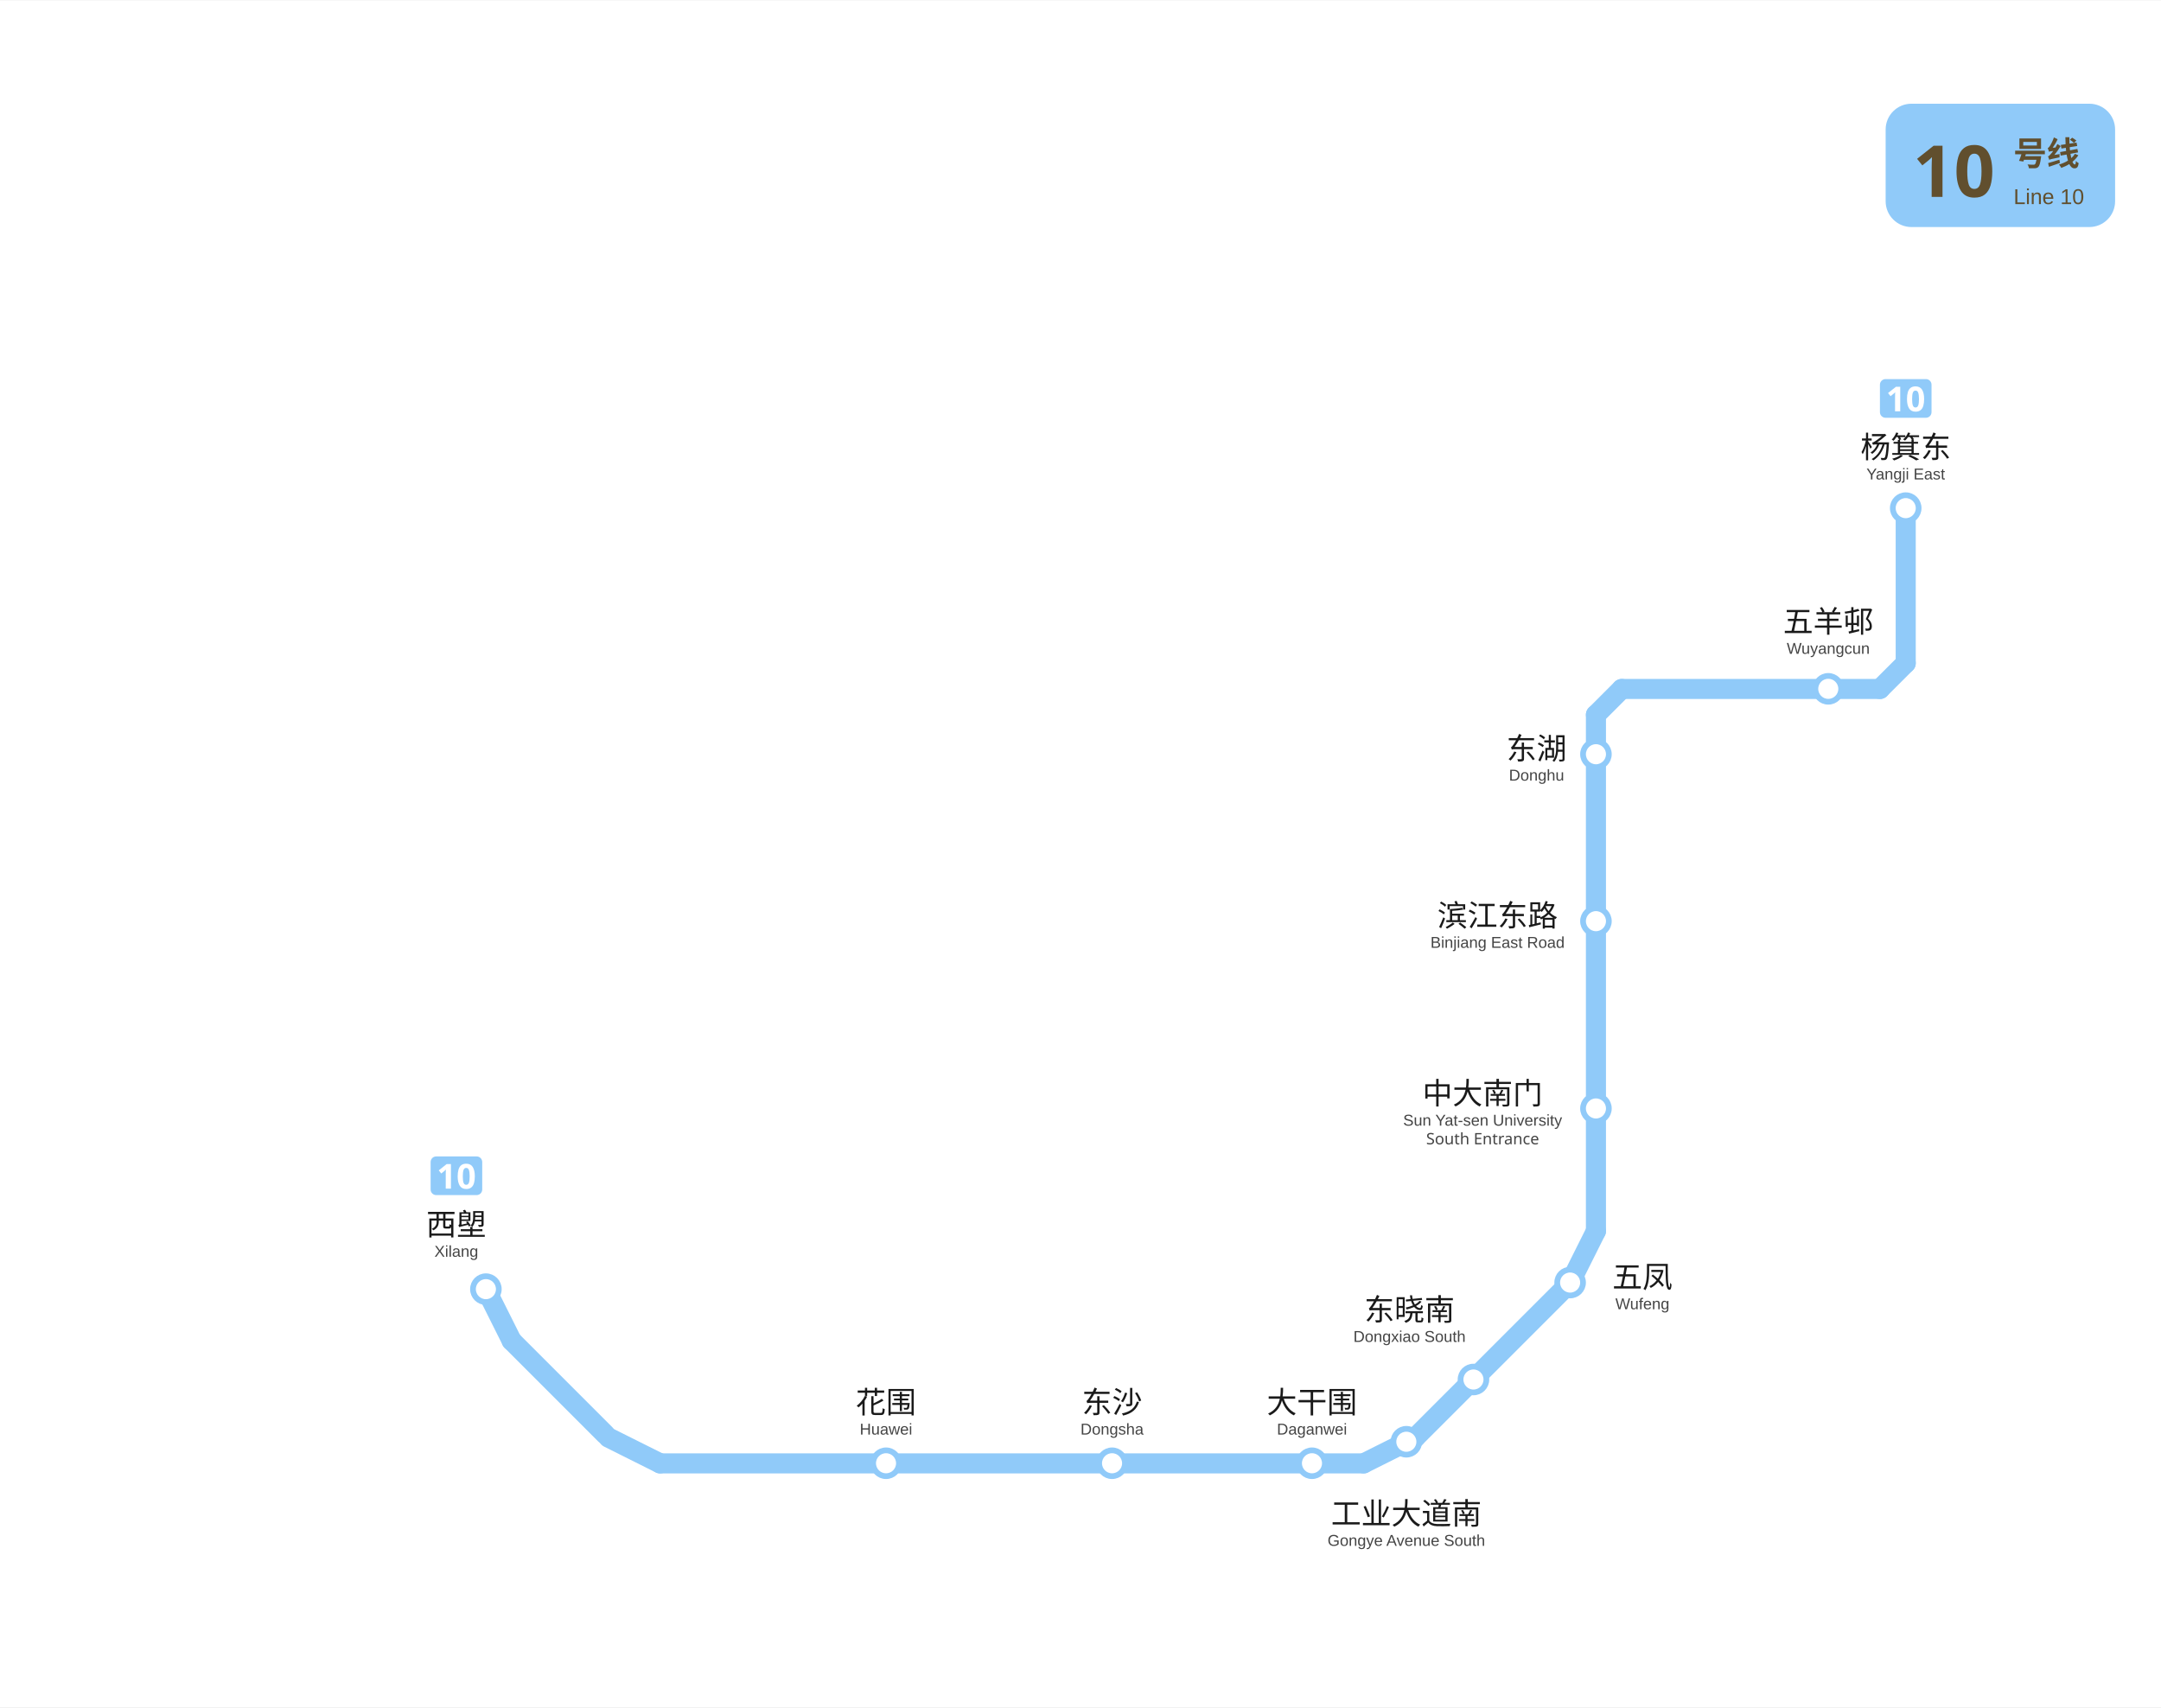
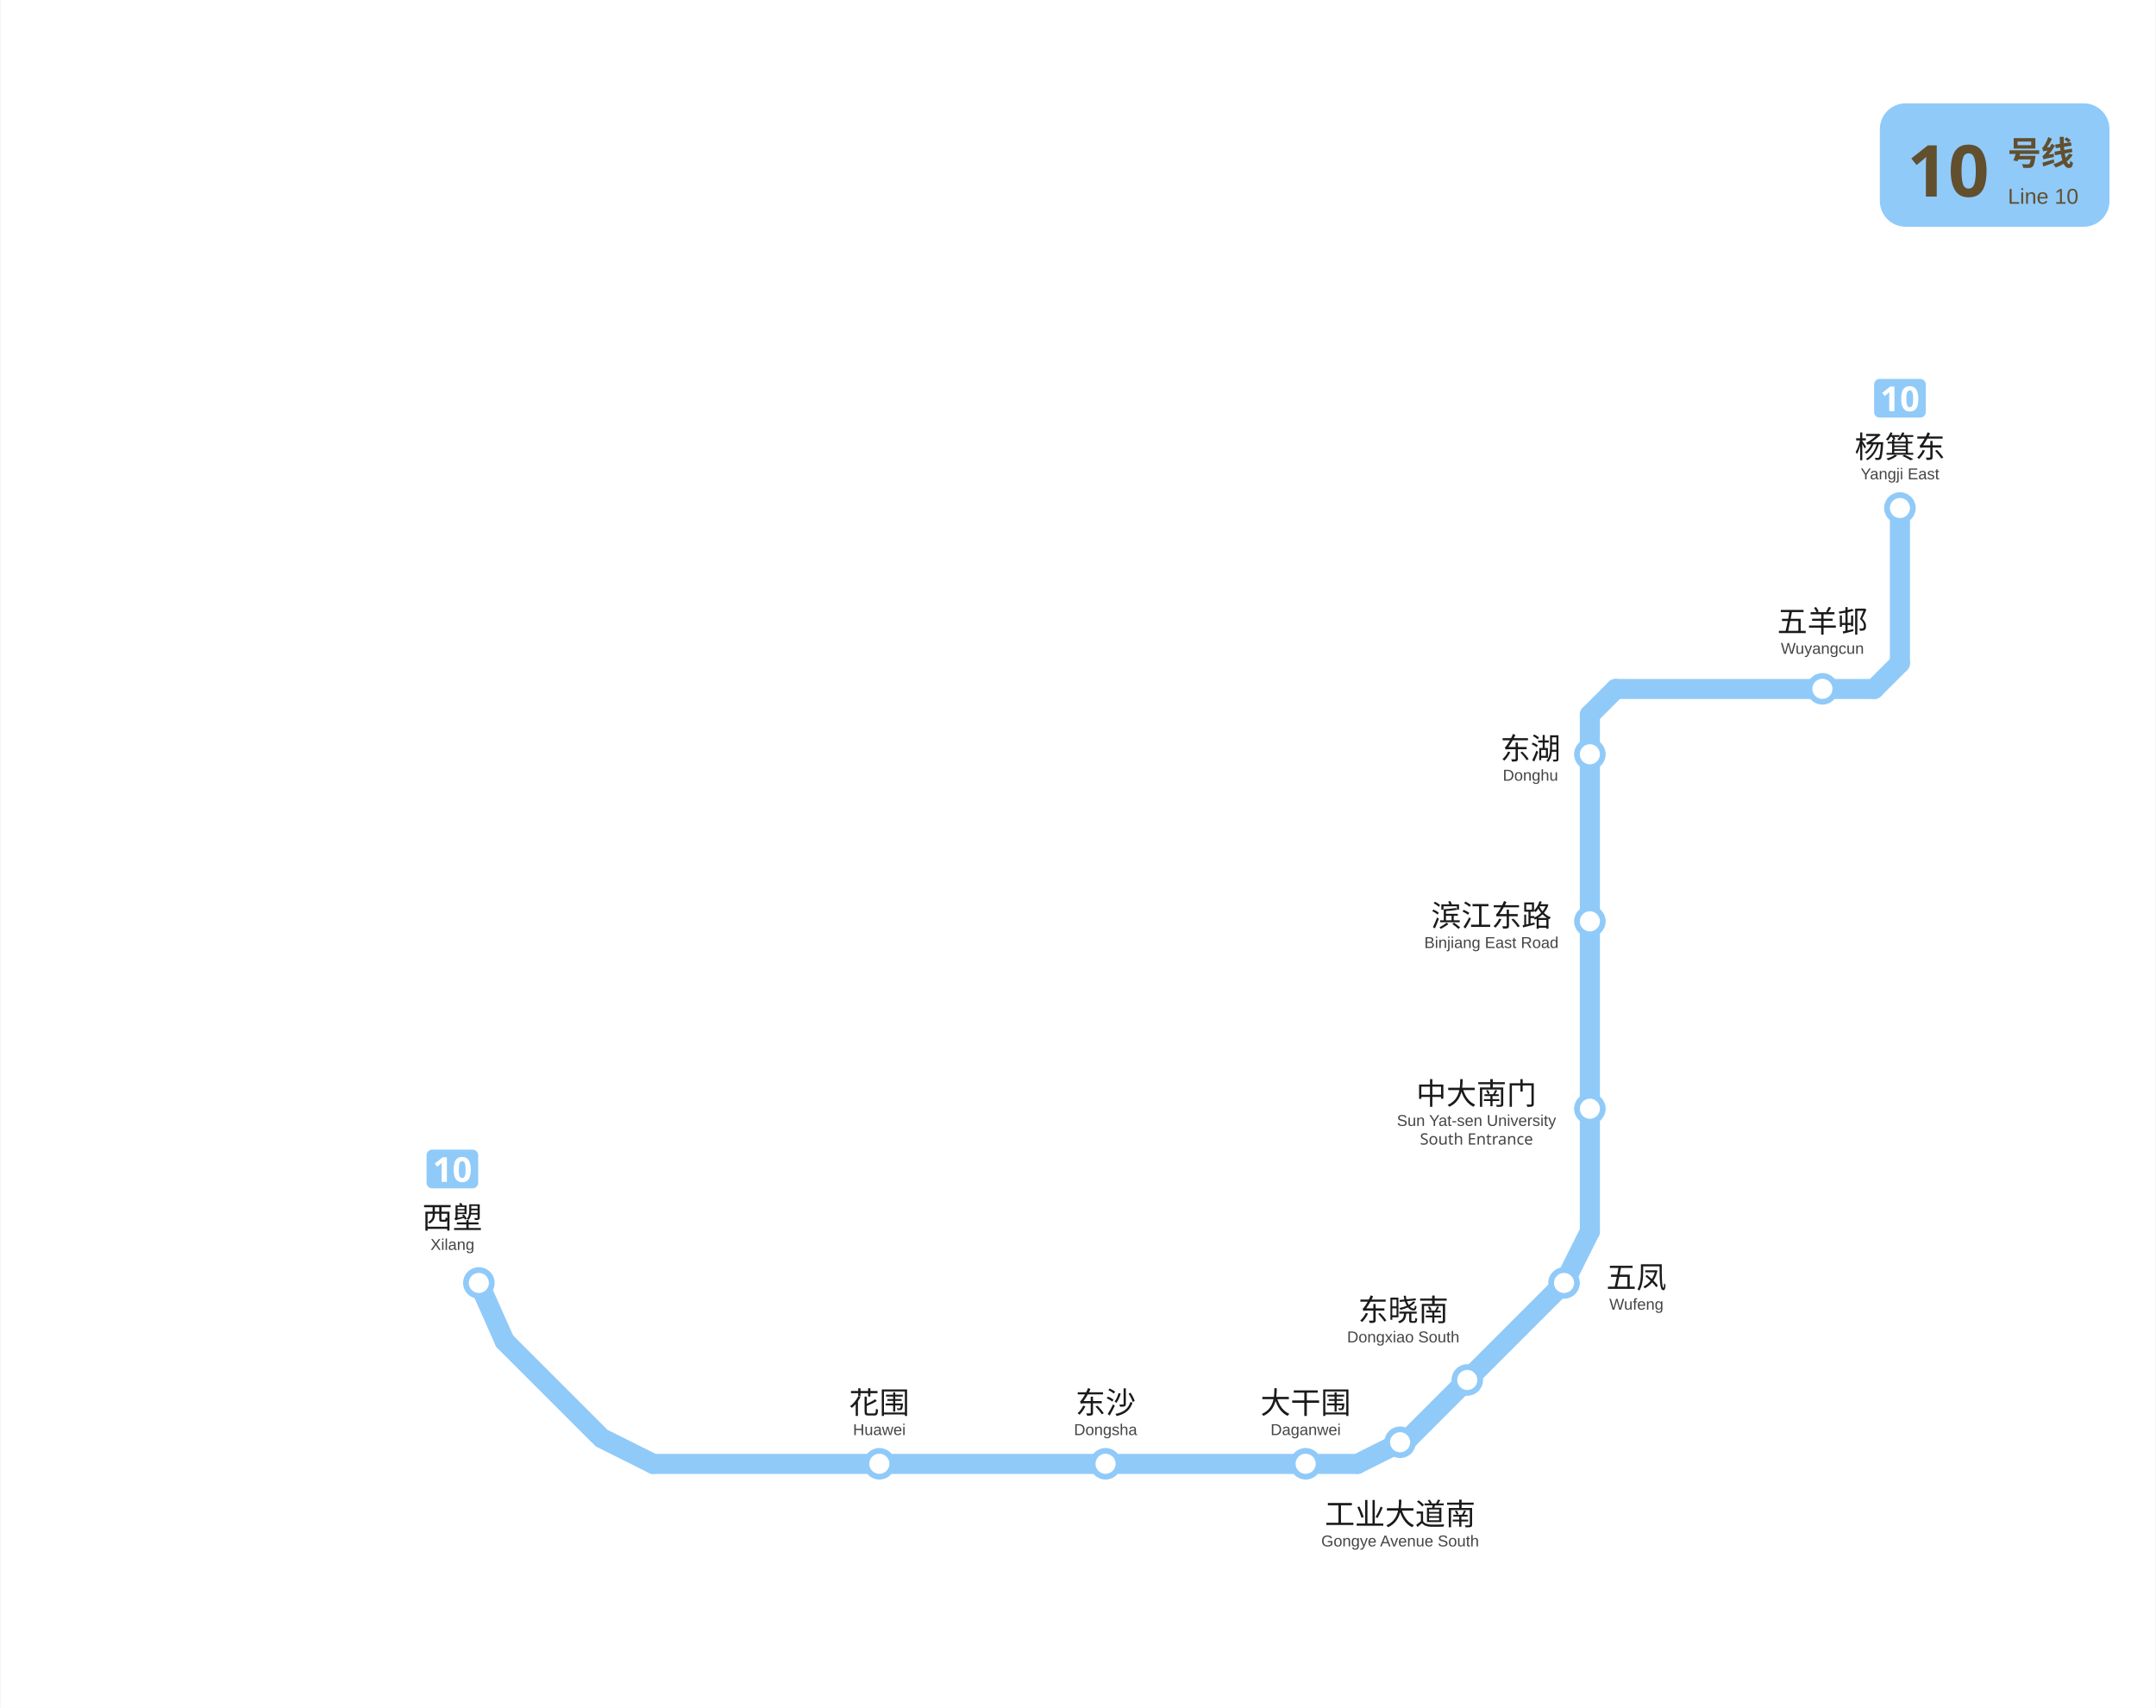
- <svg xmlns="http://www.w3.org/2000/svg" viewBox="942.1 833.2 753.4 595.0" data-pins="东晓南,东沙,东湖,中大南门,五凤,五羊邨,大干围,工业大道南,杨箕东,滨江东路,花围,西塱" width="753" height="595">
-   <rect x="942.089" y="833.2" width="753.411" height="595.05" fill="#ffffff" />
+ <svg xmlns="http://www.w3.org/2000/svg" viewBox="944.9 833.2 750.6 595.0" data-pins="东晓南,东沙,东湖,中大南门,五凤,五羊邨,大干围,工业大道南,杨箕东,滨江东路,花围,西塱" width="751" height="595">
+   <rect x="944.883" y="833.2" width="750.617" height="595.05" fill="#ffffff" />
  <g id="走廊">
-     <line x1="1597.50" y1="1073.25" x2="1507.50" y2="1073.25" style="fill:none;stroke:#90CAF9;stroke-width:7;stroke-linecap:round" />
+     <line x1="1111.50" y1="1280.25" x2="1120.50" y2="1300.50" style="fill:none;stroke:#90CAF9;stroke-width:7;stroke-linecap:round" />
+     <line x1="1120.50" y1="1300.50" x2="1153.12" y2="1333.12" style="fill:none;stroke:#90CAF9;stroke-width:7;stroke-linecap:round" />
+     <line x1="1154.25" y1="1334.25" x2="1172.25" y2="1343.25" style="fill:none;stroke:#90CAF9;stroke-width:7;stroke-linecap:round" />
    <line x1="1172.25" y1="1343.25" x2="1417.50" y2="1343.25" style="fill:none;stroke:#90CAF9;stroke-width:7;stroke-linecap:round" />
-     <line x1="1120.50" y1="1300.50" x2="1153.12" y2="1333.12" style="fill:none;stroke:#90CAF9;stroke-width:7;stroke-linecap:round" />
-     <line x1="1498.50" y1="1082.25" x2="1498.50" y2="1262.25" style="fill:none;stroke:#90CAF9;stroke-width:7;stroke-linecap:round" />
+     <line x1="1417.50" y1="1343.25" x2="1435.50" y2="1334.25" style="fill:none;stroke:#90CAF9;stroke-width:7;stroke-linecap:round" />
    <line x1="1435.50" y1="1334.25" x2="1489.50" y2="1280.25" style="fill:none;stroke:#90CAF9;stroke-width:7;stroke-linecap:round" />
+     <line x1="1489.50" y1="1280.25" x2="1498.50" y2="1262.25" style="fill:none;stroke:#90CAF9;stroke-width:7;stroke-linecap:round" />
+     <line x1="1498.50" y1="1262.25" x2="1498.50" y2="1082.25" style="fill:none;stroke:#90CAF9;stroke-width:7;stroke-linecap:round" />
+     <line x1="1498.50" y1="1082.25" x2="1507.50" y2="1073.25" style="fill:none;stroke:#90CAF9;stroke-width:7;stroke-linecap:round" />
+     <line x1="1507.50" y1="1073.25" x2="1597.50" y2="1073.25" style="fill:none;stroke:#90CAF9;stroke-width:7;stroke-linecap:round" />
+     <line x1="1597.50" y1="1073.25" x2="1606.50" y2="1064.25" style="fill:none;stroke:#90CAF9;stroke-width:7;stroke-linecap:round" />
    <line x1="1606.50" y1="1064.25" x2="1606.50" y2="1010.25" style="fill:none;stroke:#90CAF9;stroke-width:7;stroke-linecap:round" />
-     <line x1="1606.50" y1="1064.25" x2="1597.50" y2="1073.25" style="fill:none;stroke:#90CAF9;stroke-width:7;stroke-linecap:round" />
-     <line x1="1498.50" y1="1082.25" x2="1507.50" y2="1073.25" style="fill:none;stroke:#90CAF9;stroke-width:7;stroke-linecap:round" />
-     <line x1="1172.25" y1="1343.25" x2="1154.25" y2="1334.25" style="fill:none;stroke:#90CAF9;stroke-width:7;stroke-linecap:round" />
-     <line x1="1111.50" y1="1282.50" x2="1120.50" y2="1300.50" style="fill:none;stroke:#90CAF9;stroke-width:7;stroke-linecap:round" />
-     <line x1="1498.50" y1="1262.25" x2="1489.50" y2="1280.25" style="fill:none;stroke:#90CAF9;stroke-width:7;stroke-linecap:round" />
-     <line x1="1417.50" y1="1343.25" x2="1435.50" y2="1334.25" style="fill:none;stroke:#90CAF9;stroke-width:7;stroke-linecap:round" />
  </g>
  <g id="站圆">
-     <circle cx="1111.5" cy="1282.5" r="4.5" data-nm="西塱" style="fill:#FFFFFF;stroke:#90CAF9;stroke-width:2" />
+     <circle cx="1111.5" cy="1280.2" r="4.5" data-nm="西塱" style="fill:#FFFFFF;stroke:#90CAF9;stroke-width:2" />
    <circle cx="1251.0" cy="1343.2" r="4.5" data-nm="花围" style="fill:#FFFFFF;stroke:#90CAF9;stroke-width:2" />
    <circle cx="1329.8" cy="1343.2" r="4.5" data-nm="东沙" style="fill:#FFFFFF;stroke:#90CAF9;stroke-width:2" />
    <circle cx="1399.5" cy="1343.2" r="4.5" data-nm="大干围" style="fill:#FFFFFF;stroke:#90CAF9;stroke-width:2" />
    <circle cx="1432.4" cy="1335.7" r="4.5" data-nm="工业大道南" style="fill:#FFFFFF;stroke:#90CAF9;stroke-width:2" />
    <circle cx="1455.8" cy="1314.0" r="4.5" data-nm="东晓南" style="fill:#FFFFFF;stroke:#90CAF9;stroke-width:2" />
    <circle cx="1489.5" cy="1280.2" r="4.5" data-nm="五凤" style="fill:#FFFFFF;stroke:#90CAF9;stroke-width:2" />
    <circle cx="1498.5" cy="1219.5" r="4.5" data-nm="中大南门" style="fill:#FFFFFF;stroke:#90CAF9;stroke-width:2" />
    <circle cx="1498.5" cy="1154.2" r="4.5" data-nm="滨江东路" style="fill:#FFFFFF;stroke:#90CAF9;stroke-width:2" />
    <circle cx="1498.5" cy="1096.0" r="4.5" data-nm="东湖" style="fill:#FFFFFF;stroke:#90CAF9;stroke-width:2" />
    <circle cx="1579.5" cy="1073.2" r="4.5" data-nm="五羊邨" style="fill:#FFFFFF;stroke:#90CAF9;stroke-width:2" />
    <circle cx="1606.5" cy="1010.2" r="4.5" data-nm="杨箕东" style="fill:#FFFFFF;stroke:#90CAF9;stroke-width:2" />
  </g>
  <g id="线路徽标">
    <g data-badge="header" transform="translate(1599.5 869.2)" data-ink="#614F2E" data-box="1599.5,869.2,1679.5,912.2" data-chip="1599.5,869.2,1679.5,912.2">
      <rect x="0" y="0" width="80.0" height="43.0" rx="9.0" fill="#90CAF9" />
      <text x="9.5" y="32.5" font-family="'Microsoft YaHei', sans-serif" font-size="25" font-weight="bold" fill="#614F2E">10</text>
      <text x="44.6" y="21.5" font-family="'Microsoft YaHei', sans-serif" font-size="11.5" font-weight="600" fill="#614F2E">号线</text>
      <text x="44.6" y="35.0" font-family="Arial, sans-serif" font-size="7.5" fill="#614F2E">Line 10</text>
    </g>
-     <g data-badge="chip" transform="translate(1092.23 1236.22)" data-box="1092.2,1236.2,1110.2,1249.7">
+     <g data-badge="chip" transform="translate(1093.28 1233.75)" data-box="1093.3,1233.8,1111.3,1247.2">
      <path d="M16.04 13.49h-14.09c-1.07 0 -1.95 -0.88 -1.95 -1.95v-9.59c0 -1.07 0.88 -1.95 1.95 -1.95h14.09c1.07 0 1.95 0.88 1.95 1.95v9.59C17.99 12.61 17.11 13.49 16.04 13.49z" fill="#90CAF9" />
      <path d="M7.08 11.24h-1.81v-4.96c0 -0.2 0 -0.47 0.01 -0.81c0.01 -0.34 0.02 -0.64 0.04 -0.89c-0.04 0.05 -0.13 0.13 -0.26 0.26c-0.13 0.12 -0.25 0.23 -0.37 0.33l-0.98 0.79l-0.88 -1.09l2.76 -2.2h1.49V11.24z" fill="#FFFFFF" />
      <path d="M15.41 6.96c0 0.92 -0.1 1.71 -0.29 2.36c-0.2 0.66 -0.51 1.16 -0.95 1.51c-0.44 0.35 -1.02 0.53 -1.75 0.53c-1.03 0 -1.79 -0.39 -2.27 -1.16s-0.72 -1.86 -0.72 -3.24c0 -0.92 0.1 -1.71 0.29 -2.37c0.19 -0.66 0.51 -1.17 0.95 -1.52c0.44 -0.35 1.02 -0.53 1.75 -0.53c1.02 0 1.78 0.39 2.27 1.16C15.17 4.48 15.41 5.56 15.41 6.96zM11.22 6.96c0 0.98 0.08 1.71 0.25 2.2s0.48 0.74 0.94 0.74c0.45 0 0.76 -0.24 0.94 -0.73c0.18 -0.49 0.26 -1.22 0.26 -2.21c0 -0.98 -0.09 -1.71 -0.26 -2.21s-0.49 -0.74 -0.94 -0.74c-0.46 0 -0.77 0.25 -0.94 0.74S11.22 5.98 11.22 6.96z" fill="#FFFFFF" />
    </g>
    <g data-badge="chip" transform="translate(1597.51 965.21)" data-box="1597.5,965.2,1615.5,978.7">
      <path d="M16.04 13.49h-14.09c-1.07 0 -1.95 -0.88 -1.95 -1.95v-9.59c0 -1.07 0.88 -1.95 1.95 -1.95h14.09c1.07 0 1.95 0.88 1.95 1.95v9.59C17.99 12.61 17.11 13.49 16.04 13.49z" fill="#90CAF9" />
      <path d="M7.08 11.24h-1.81v-4.96c0 -0.2 0 -0.47 0.01 -0.81c0.01 -0.34 0.02 -0.64 0.04 -0.89c-0.04 0.05 -0.13 0.13 -0.26 0.26c-0.13 0.12 -0.25 0.23 -0.37 0.33l-0.98 0.79l-0.88 -1.09l2.76 -2.2h1.49V11.24z" fill="#FFFFFF" />
      <path d="M15.41 6.96c0 0.92 -0.1 1.71 -0.29 2.36c-0.2 0.66 -0.51 1.16 -0.95 1.51c-0.44 0.35 -1.02 0.53 -1.75 0.53c-1.03 0 -1.79 -0.39 -2.27 -1.16s-0.72 -1.86 -0.72 -3.24c0 -0.92 0.1 -1.71 0.29 -2.37c0.19 -0.66 0.51 -1.17 0.95 -1.52c0.44 -0.35 1.02 -0.53 1.75 -0.53c1.02 0 1.78 0.39 2.27 1.16C15.17 4.48 15.41 5.56 15.41 6.96zM11.22 6.96c0 0.98 0.08 1.71 0.25 2.2s0.48 0.74 0.94 0.74c0.45 0 0.76 -0.24 0.94 -0.73c0.18 -0.49 0.26 -1.22 0.26 -2.21c0 -0.98 -0.09 -1.71 -0.26 -2.21s-0.49 -0.74 -0.94 -0.74c-0.46 0 -0.77 0.25 -0.94 0.74S11.22 5.98 11.22 6.96z" fill="#FFFFFF" />
    </g>
  </g>
  <g id="站名标注" font-family="'Microsoft YaHei', 'PingFang SC', sans-serif">
-     <text x="1101.2" y="1263.7" text-anchor="middle" font-size="10.5" font-weight="500" fill="#1a1a1a">西塱</text>
-     <text x="1101.2" y="1271.2" text-anchor="middle" font-size="5.5" font-family="Arial, sans-serif" fill="#444444">Xilang</text>
+     <text x="1102.3" y="1261.2" text-anchor="middle" font-size="10.5" font-weight="500" fill="#1a1a1a">西塱</text>
+     <text x="1102.3" y="1268.7" text-anchor="middle" font-size="5.5" font-family="Arial, sans-serif" fill="#444444">Xilang</text>
    <text x="1251.0" y="1325.7" text-anchor="middle" font-size="10.5" font-weight="500" fill="#1a1a1a">花围</text>
    <text x="1251.0" y="1333.2" text-anchor="middle" font-size="5.5" font-family="Arial, sans-serif" fill="#444444">Huawei</text>
    <text x="1329.8" y="1325.7" text-anchor="middle" font-size="10.5" font-weight="500" fill="#1a1a1a">东沙</text>
    <text x="1329.8" y="1333.2" text-anchor="middle" font-size="5.5" font-family="Arial, sans-serif" fill="#444444">Dongsha</text>
    <text x="1399.5" y="1325.7" text-anchor="middle" font-size="10.5" font-weight="500" fill="#1a1a1a">大干围</text>
    <text x="1399.5" y="1333.2" text-anchor="middle" font-size="5.5" font-family="Arial, sans-serif" fill="#444444">Daganwei</text>
    <text x="1433.5" y="1293.4" text-anchor="middle" font-size="10.5" font-weight="500" fill="#1a1a1a">东晓南</text>
    <text x="1433.5" y="1300.9" text-anchor="middle" font-size="5.5" font-family="Arial, sans-serif" fill="#444444">Dongxiao South</text>
    <text x="1514.7" y="1282.0" text-anchor="middle" font-size="10.5" font-weight="500" fill="#1a1a1a">五凤</text>
    <text x="1514.7" y="1289.5" text-anchor="middle" font-size="5.5" font-family="Arial, sans-serif" fill="#444444">Wufeng</text>
    <text x="1459.0" y="1218.0" text-anchor="middle" font-size="10.5" font-weight="500" fill="#1a1a1a">中大南门</text>
    <text x="1459.0" y="1225.5" text-anchor="middle" font-size="5.5" font-family="Arial, sans-serif" fill="#444444">Sun Yat-sen University</text>
    <text x="1459.0" y="1232.0" text-anchor="middle" font-size="5.5" fill="#444444">South Entrance</text>
    <text x="1464.2" y="1156.0" text-anchor="middle" font-size="10.5" font-weight="500" fill="#1a1a1a">滨江东路</text>
    <text x="1464.2" y="1163.5" text-anchor="middle" font-size="5.5" font-family="Arial, sans-serif" fill="#444444">Binjiang East Road</text>
    <text x="1606.5" y="992.7" text-anchor="middle" font-size="10.5" font-weight="500" fill="#1a1a1a">杨箕东</text>
    <text x="1606.5" y="1000.2" text-anchor="middle" font-size="5.5" font-family="Arial, sans-serif" fill="#444444">Yangji East</text>
    <text x="1432.4" y="1364.5" text-anchor="middle" font-size="10.5" font-weight="500" fill="#1a1a1a">工业大道南</text>
    <text x="1432.4" y="1372.0" text-anchor="middle" font-size="5.5" font-family="Arial, sans-serif" fill="#444444">Gongye Avenue South</text>
    <text x="1477.8" y="1097.8" text-anchor="middle" font-size="10.5" font-weight="500" fill="#1a1a1a">东湖</text>
    <text x="1477.8" y="1105.2" text-anchor="middle" font-size="5.5" font-family="Arial, sans-serif" fill="#444444">Donghu</text>
    <text x="1579.5" y="1053.5" text-anchor="middle" font-size="10.5" font-weight="500" fill="#1a1a1a">五羊邨</text>
    <text x="1579.5" y="1061.0" text-anchor="middle" font-size="5.5" font-family="Arial, sans-serif" fill="#444444">Wuyangcun</text>
  </g>
</svg>
